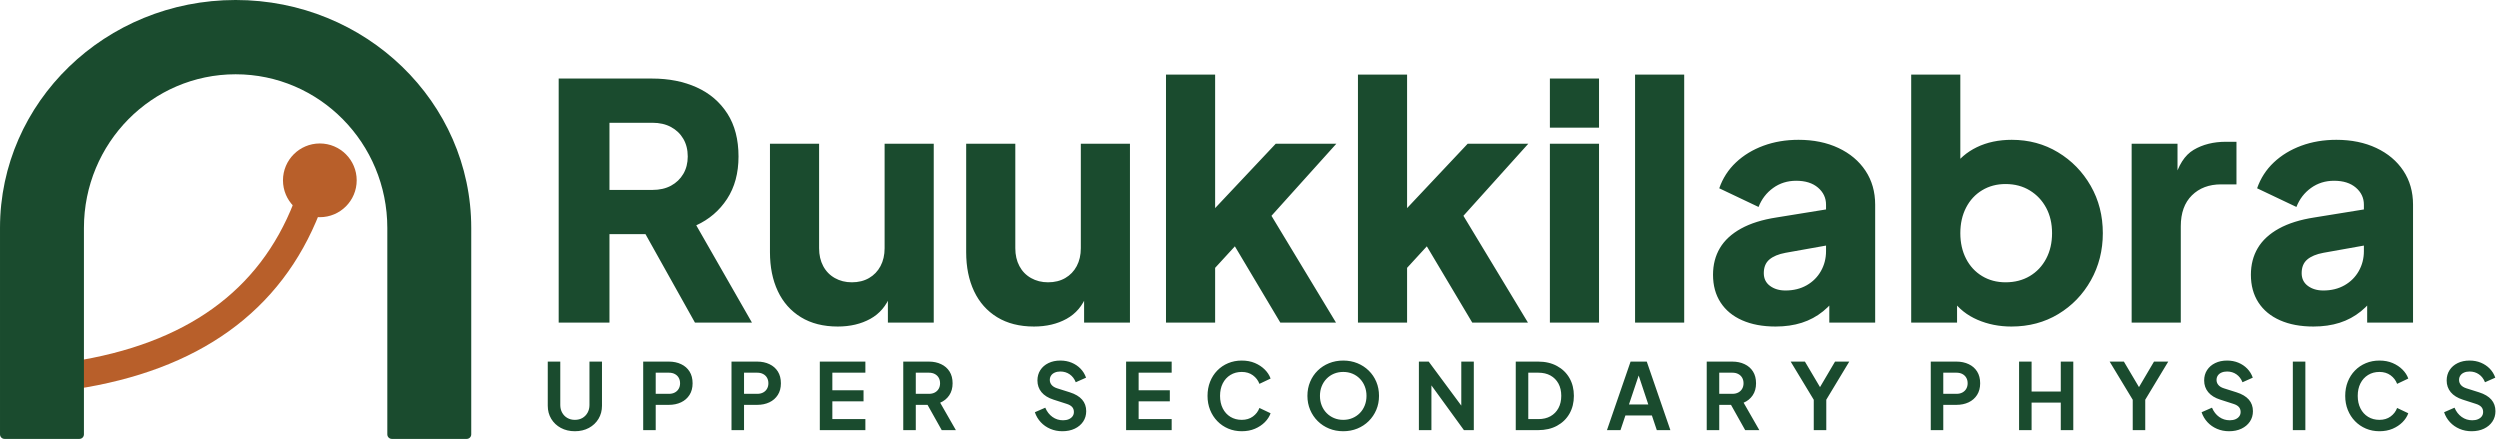
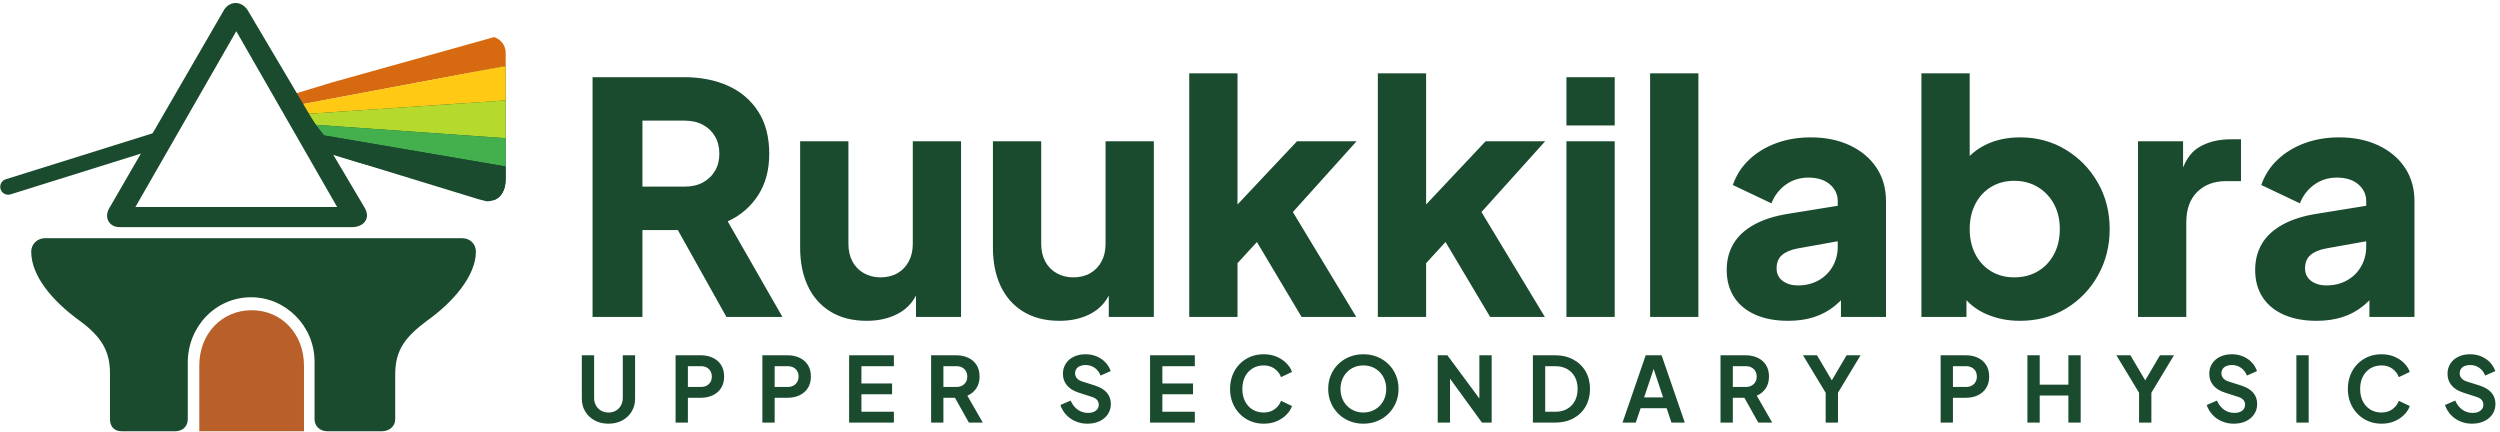
- <svg xmlns="http://www.w3.org/2000/svg" viewBox="0 0 2079 365" role="img">
-   <g transform="translate(-99.50 -112.24) scale(0.47158)">
-     <path d="M340 900Q655 852 752 604" fill="none" stroke="#b85f2a" stroke-width="49" />
-     <circle cx="775" cy="556" r="65" fill="#b85f2a" />
-     <path d="M211 1004V640a415.5 402 0 0 1 831 0v364a8 8 0 0 1-8 8H902a8 8 0 0 1-8-8V640a267.5 271 0 0 0-535 0v364a8 8 0 0 1-8 8H219a8 8 0 0 1-8-8z" fill="#1a4b2e" />
+ <svg xmlns="http://www.w3.org/2000/svg" viewBox="0 0 2116 365" role="img">
+   <g transform="translate(-39.02 -74.79) scale(0.40646)">
+     <defs>
+       <clipPath id="spectrum-edge">
+         <path d="M691 385 1098 261 C1122 253 1149 268 1149 294 L1149 556 C1149 587 1133 605 1106 603 L773 501 Z" />
+       </clipPath>
+     </defs>
+     <g id="valoviuhka" clip-path="url(#spectrum-edge)">
+       <path d="M726 410 1151 320 1151 614 760 513 Z" fill="#1A4B2E" />
+       <path id="oranssi" d="M686 384 1151 254 1151 321 720 402 Z" fill="#D76A10" />
+       <path id="keltainen" d="M720 402 1151 321 1151 393 738 421 Z" fill="#FFC914" />
+       <path id="kellanvihrea" d="M738 421 1151 393 1151 472 754 444 Z" fill="#B5D92D" />
+       <path id="vihrea" d="M754 444 1151 472 1151 531 771 466 Z" fill="#44AF4D" />
+       <path id="tumma-vihrea" d="M771 466 1151 531 1151 607 787 507 Z" fill="#1A4B2E" />
+     </g>
+     <path id="tuleva-sade" d="M113 573 420 477" fill="none" stroke="#1A4B2E" stroke-width="33" stroke-linecap="round" />
+     <path id="prisma" d="M560 209 C572 184 601 184 614 209 L855 616 C869 639 853 657 829 657 H345 C323 657 311 636 325 615 Z M588 249 378 615 H798 Z" fill="#1A4B2E" fill-rule="evenodd" />
+     <path id="ahjo" d="M190 680 H1058 C1076 680 1087 693 1087 708 C1087 758 1040 813 985 852 C941 885 919 912 919 963 V1057 C919 1072 906 1082 892 1082 H777 C762 1082 751 1071 751 1057 V937 C751 863 691 803 619 803 C545 803 487 864 487 939 V1057 C487 1072 476 1082 461 1082 H349 C333 1082 325 1071 325 1057 V961 C325 915 307 885 262 852 C204 810 161 758 161 708 C161 693 173 680 190 680 Z" fill="#1A4B2E" />
+     <path id="kupariovi" d="M511 1082 V945 C511 879 558 830 620 830 C683 830 729 880 729 945 V1082 Z" fill="#B85F2A" />
  </g>
-   <path fill="#1a4b2e" d="M464.60 268.27V65.33H542.24Q563.21 65.33 579.42 72.68Q595.63 80.04 604.89 94.48Q614.15 108.91 614.15 130.16Q614.15 150.86 604.62 165.44Q595.08 180.01 579.01 187.37L625.32 268.27H577.92L527.80 178.65L555.04 194.72H506.83V268.27ZM506.83 157.95H542.51Q551.50 157.95 558.04 154.41Q564.58 150.86 568.25 144.60Q571.93 138.33 571.93 130.16Q571.93 121.72 568.25 115.45Q564.58 109.19 558.04 105.65Q551.50 102.10 542.51 102.10H506.83ZM696.69 271.54Q678.71 271.54 666.05 263.78Q653.38 256.01 646.84 242.12Q640.30 228.23 640.30 209.70V119.54H681.16V206.43Q681.16 214.88 684.57 221.28Q687.97 227.68 694.24 231.22Q700.50 234.76 708.40 234.76Q716.58 234.76 722.70 231.22Q728.83 227.68 732.24 221.28Q735.64 214.88 735.64 206.43V119.54H776.50V268.27H738.37V238.85L740.55 245.39Q735.37 258.74 723.79 265.14Q712.22 271.54 696.69 271.54ZM859.86 271.54Q841.88 271.54 829.21 263.78Q816.55 256.01 810.01 242.12Q803.47 228.23 803.47 209.70V119.54H844.33V206.43Q844.33 214.88 847.74 221.28Q851.14 227.68 857.41 231.22Q863.67 234.76 871.57 234.76Q879.75 234.76 885.87 231.22Q892.00 227.68 895.41 221.28Q898.81 214.88 898.81 206.43V119.54H939.67V268.27H901.54V238.85L903.72 245.39Q898.54 258.74 886.96 265.14Q875.39 271.54 859.86 271.54ZM969.64 268.27V62.06H1010.50V194.18L995.24 189.27L1060.89 119.54H1111.29L1057.35 179.47L1111.01 268.27H1064.71L1019.76 192.81L1043.46 186.82L997.97 236.40L1010.50 212.70V268.27ZM1129.27 268.27V62.06H1170.13V194.18L1154.87 189.27L1220.52 119.54H1270.92L1216.98 179.47L1270.64 268.27H1224.33L1179.39 192.81L1203.09 186.82L1157.60 236.40L1170.13 212.70V268.27ZM1288.89 268.27V119.54H1329.75V268.27ZM1288.89 106.19V65.33H1329.75V106.19ZM1359.72 268.27V62.06H1400.58V268.27ZM1476.58 271.54Q1460.51 271.54 1448.79 266.36Q1437.08 261.19 1430.82 251.52Q1424.55 241.85 1424.55 228.50Q1424.55 215.97 1430.27 206.30Q1435.99 196.63 1447.84 190.09Q1459.69 183.55 1477.40 180.83L1522.89 173.47V203.44L1484.75 210.25Q1476.03 211.88 1471.40 215.83Q1466.77 219.78 1466.77 227.14Q1466.77 233.95 1471.95 237.76Q1477.12 241.57 1484.75 241.57Q1494.83 241.57 1502.46 237.22Q1510.08 232.86 1514.31 225.37Q1518.53 217.88 1518.53 208.89V170.21Q1518.53 161.76 1511.86 156.04Q1505.18 150.32 1493.74 150.32Q1482.84 150.32 1474.54 156.31Q1466.23 162.31 1462.41 172.11L1429.73 156.58Q1434.08 144.05 1443.62 135.07Q1453.15 126.08 1466.50 121.17Q1479.85 116.27 1495.65 116.27Q1514.44 116.27 1528.88 123.08Q1543.32 129.89 1551.35 142.01Q1559.39 154.13 1559.39 170.21V268.27H1521.25V244.30L1530.52 242.66Q1523.98 252.47 1516.08 258.87Q1508.18 265.27 1498.37 268.41Q1488.57 271.54 1476.58 271.54ZM1672.71 271.54Q1657.45 271.54 1644.52 265.95Q1631.58 260.37 1623.68 249.47L1627.49 241.03V268.27H1589.35V62.06H1630.21V147.87L1623.95 139.70Q1631.30 128.53 1643.97 122.40Q1656.64 116.27 1672.98 116.27Q1694.23 116.27 1711.39 126.62Q1728.55 136.97 1738.63 154.54Q1748.71 172.11 1748.71 193.90Q1748.71 215.42 1738.77 233.13Q1728.82 250.84 1711.66 261.19Q1694.50 271.54 1672.71 271.54ZM1667.81 234.76Q1679.25 234.76 1687.96 229.59Q1696.68 224.41 1701.58 215.15Q1706.49 205.89 1706.49 193.90Q1706.49 181.92 1701.58 172.79Q1696.68 163.67 1687.96 158.36Q1679.25 153.04 1667.81 153.04Q1656.91 153.04 1648.33 158.22Q1639.75 163.39 1634.98 172.66Q1630.21 181.92 1630.21 193.90Q1630.21 205.89 1634.98 215.15Q1639.75 224.41 1648.33 229.59Q1656.91 234.76 1667.81 234.76ZM1772.68 268.27V119.54H1810.82V155.22L1808.09 150.05Q1813.00 131.25 1824.30 124.58Q1835.61 117.90 1851.13 117.90H1859.85V153.32H1847.05Q1832.06 153.32 1822.80 162.44Q1813.54 171.57 1813.54 188.18V268.27ZM1923.86 271.54Q1907.79 271.54 1896.08 266.36Q1884.37 261.19 1878.10 251.52Q1871.84 241.85 1871.84 228.50Q1871.84 215.97 1877.56 206.30Q1883.28 196.63 1895.13 190.09Q1906.98 183.55 1924.68 180.83L1970.17 173.47V203.44L1932.04 210.25Q1923.32 211.88 1918.69 215.83Q1914.06 219.78 1914.06 227.14Q1914.06 233.95 1919.23 237.76Q1924.41 241.57 1932.04 241.57Q1942.12 241.57 1949.74 237.22Q1957.37 232.86 1961.59 225.37Q1965.81 217.88 1965.81 208.89V170.21Q1965.81 161.76 1959.14 156.04Q1952.47 150.32 1941.03 150.32Q1930.13 150.32 1921.82 156.31Q1913.51 162.31 1909.70 172.11L1877.01 156.58Q1881.37 144.05 1890.90 135.07Q1900.44 126.08 1913.79 121.17Q1927.13 116.27 1942.93 116.27Q1961.73 116.27 1976.17 123.08Q1990.60 129.89 1998.64 142.01Q2006.68 154.13 2006.68 170.21V268.27H1968.54V244.30L1977.80 242.66Q1971.26 252.47 1963.36 258.87Q1955.46 265.27 1945.66 268.41Q1935.85 271.54 1923.86 271.54Z" />
-   <path fill="#1a4b2e" d="M478.06 358.61Q471.51 358.61 466.41 355.86Q461.31 353.11 458.41 348.31Q455.52 343.52 455.52 337.40V300.7H465.93V336.83Q465.93 340.38 467.50 343.19Q469.06 346.00 471.81 347.58Q474.55 349.15 478.06 349.15Q481.64 349.15 484.35 347.58Q487.06 346.00 488.63 343.19Q490.20 340.38 490.20 336.83V300.7H500.61V337.40Q500.61 343.52 497.71 348.31Q494.82 353.11 489.73 355.86Q484.64 358.61 478.06 358.61ZM534.88 357.7V300.7H556.17Q561.98 300.7 566.44 302.85Q570.90 304.94 573.43 308.96Q575.96 312.98 575.96 318.75Q575.96 324.41 573.40 328.42Q570.84 332.44 566.39 334.56Q561.94 336.68 556.17 336.68H545.29V357.7ZM545.29 327.51H556.30Q559.11 327.51 561.17 326.41Q563.24 325.31 564.39 323.33Q565.55 321.35 565.55 318.74Q565.55 316.06 564.39 314.09Q563.24 312.12 561.17 311.03Q559.11 309.93 556.30 309.93H545.29ZM608.32 357.7V300.7H629.61Q635.42 300.7 639.88 302.85Q644.34 304.94 646.87 308.96Q649.40 312.98 649.40 318.75Q649.40 324.41 646.84 328.42Q644.28 332.44 639.83 334.56Q635.38 336.68 629.61 336.68H618.74V357.7ZM618.74 327.51H629.74Q632.55 327.51 634.61 326.41Q636.68 325.31 637.83 323.33Q638.99 321.35 638.99 318.74Q638.99 316.06 637.83 314.09Q636.68 312.12 634.61 311.03Q632.55 309.93 629.74 309.93H618.74ZM681.76 357.7V300.7H719.65V309.93H692.18V324.56H718.12V333.73H692.18V348.52H719.65V357.7ZM751.15 357.7V300.7H772.38Q778.19 300.7 782.65 302.85Q787.11 304.94 789.65 308.96Q792.18 312.98 792.18 318.75Q792.18 324.62 789.38 328.76Q786.58 332.89 781.84 334.88L794.91 357.7H783.14L769.11 332.70L775.88 336.68H761.57V357.7ZM761.57 327.51H772.52Q775.32 327.51 777.39 326.41Q779.45 325.31 780.61 323.33Q781.76 321.35 781.76 318.74Q781.76 316.06 780.61 314.09Q779.45 312.12 777.39 311.03Q775.32 309.93 772.52 309.93H761.57ZM883.44 358.61Q878.07 358.61 873.43 356.63Q868.80 354.66 865.49 351.09Q862.17 347.53 860.59 342.81L869.24 339.03Q871.34 343.98 875.23 346.74Q879.12 349.50 884.01 349.50Q886.76 349.50 888.78 348.63Q890.79 347.76 891.92 346.22Q893.05 344.68 893.05 342.60Q893.05 340.06 891.56 338.43Q890.07 336.79 887.05 335.86L876.12 332.34Q869.51 330.24 866.12 326.14Q862.73 322.04 862.73 316.42Q862.73 311.51 865.14 307.78Q867.56 304.04 871.88 301.94Q876.20 299.84 881.78 299.84Q886.90 299.84 891.19 301.62Q895.48 303.41 898.56 306.58Q901.65 309.75 903.16 314.07L894.60 317.88Q892.93 313.63 889.56 311.29Q886.19 308.95 881.79 308.95Q879.20 308.95 877.20 309.81Q875.20 310.67 874.11 312.27Q873.02 313.86 873.02 315.96Q873.02 318.33 874.55 320.15Q876.08 321.96 879.18 322.94L889.63 326.24Q896.47 328.40 899.88 332.32Q903.29 336.24 903.29 341.95Q903.29 346.82 900.76 350.59Q898.23 354.35 893.77 356.48Q889.32 358.61 883.44 358.61ZM936.47 357.7V300.7H974.36V309.93H946.89V324.56H972.83V333.73H946.89V348.52H974.36V357.7ZM1032.65 358.61Q1026.56 358.61 1021.37 356.41Q1016.18 354.20 1012.33 350.23Q1008.48 346.27 1006.33 340.92Q1004.18 335.57 1004.18 329.21Q1004.18 322.84 1006.30 317.46Q1008.42 312.09 1012.27 308.14Q1016.12 304.19 1021.31 302.02Q1026.50 299.84 1032.65 299.84Q1038.75 299.84 1043.60 301.90Q1048.45 303.97 1051.83 307.36Q1055.20 310.75 1056.63 314.80L1047.34 319.21Q1045.72 314.88 1041.90 312.09Q1038.08 309.30 1032.65 309.30Q1027.30 309.30 1023.21 311.82Q1019.12 314.34 1016.86 318.79Q1014.59 323.24 1014.59 329.21Q1014.59 335.15 1016.86 339.64Q1019.12 344.13 1023.21 346.64Q1027.30 349.15 1032.65 349.15Q1038.08 349.15 1041.90 346.37Q1045.72 343.59 1047.34 339.26L1056.63 343.67Q1055.20 347.70 1051.83 351.09Q1048.45 354.48 1043.60 356.55Q1038.75 358.61 1032.65 358.61ZM1117.02 358.61Q1110.72 358.61 1105.30 356.41Q1099.88 354.20 1095.84 350.20Q1091.80 346.21 1089.53 340.85Q1087.25 335.49 1087.25 329.19Q1087.25 322.88 1089.50 317.52Q1091.74 312.16 1095.78 308.20Q1099.82 304.23 1105.24 302.04Q1110.66 299.84 1117.02 299.84Q1123.38 299.84 1128.80 302.04Q1134.22 304.25 1138.26 308.22Q1142.30 312.18 1144.55 317.53Q1146.79 322.88 1146.79 329.19Q1146.79 335.49 1144.52 340.85Q1142.24 346.21 1138.20 350.20Q1134.16 354.20 1128.74 356.41Q1123.33 358.61 1117.02 358.61ZM1117.02 349.15Q1121.19 349.15 1124.70 347.66Q1128.22 346.17 1130.86 343.49Q1133.49 340.80 1134.93 337.15Q1136.38 333.51 1136.38 329.19Q1136.38 324.89 1134.93 321.27Q1133.49 317.65 1130.86 314.93Q1128.22 312.22 1124.70 310.76Q1121.19 309.30 1117.02 309.30Q1112.86 309.30 1109.34 310.76Q1105.82 312.22 1103.19 314.93Q1100.55 317.65 1099.11 321.27Q1097.67 324.89 1097.67 329.19Q1097.67 333.51 1099.11 337.15Q1100.55 340.80 1103.19 343.49Q1105.82 346.17 1109.35 347.66Q1112.88 349.15 1117.02 349.15ZM1179.95 357.7V300.7H1188.11L1219.39 342.94L1215.21 343.80V300.7H1225.62V357.7H1217.40L1186.53 315.20L1190.37 314.34V357.7ZM1260.50 357.7V300.7H1279.11Q1288.15 300.7 1294.83 304.38Q1301.51 308.00 1305.18 314.41Q1308.84 320.82 1308.84 329.21Q1308.84 337.54 1305.18 343.99Q1301.51 350.43 1294.83 354.06Q1288.15 357.7 1279.11 357.7ZM1270.92 348.52H1279.34Q1285.15 348.52 1289.40 346.14Q1293.65 343.75 1296.00 339.40Q1298.35 335.06 1298.35 329.16Q1298.35 323.26 1296.00 318.96Q1293.64 314.65 1289.40 312.29Q1285.15 309.93 1279.34 309.93H1270.92ZM1336.35 357.7 1355.99 300.7H1369.45L1389.09 357.7H1377.80L1373.71 345.50H1351.69L1347.59 357.7ZM1354.66 336.33H1370.71L1361.29 307.98H1364.15ZM1419.31 357.7V300.7H1440.54Q1446.34 300.7 1450.81 302.85Q1455.27 304.94 1457.80 308.96Q1460.33 312.98 1460.33 318.75Q1460.33 324.62 1457.53 328.76Q1454.73 332.89 1449.99 334.88L1463.06 357.7H1451.29L1437.27 332.70L1444.03 336.68H1429.72V357.7ZM1429.72 327.51H1440.67Q1443.48 327.51 1445.54 326.41Q1447.61 325.31 1448.76 323.33Q1449.92 321.35 1449.92 318.74Q1449.92 316.06 1448.76 314.09Q1447.61 312.12 1445.54 311.03Q1443.48 309.93 1440.67 309.93H1429.72ZM1508.32 357.7V332.45L1489.12 300.7H1500.97L1515.64 325.50H1511.42L1526.02 300.7H1537.86L1518.74 332.40V357.7ZM1605.62 357.7V300.7H1626.91Q1632.71 300.7 1637.18 302.85Q1641.64 304.94 1644.17 308.96Q1646.70 312.98 1646.70 318.75Q1646.70 324.41 1644.14 328.42Q1641.58 332.44 1637.13 334.56Q1632.68 336.68 1626.91 336.68H1616.03V357.7ZM1616.03 327.51H1627.04Q1629.85 327.51 1631.91 326.41Q1633.98 325.31 1635.13 323.33Q1636.29 321.35 1636.29 318.74Q1636.29 316.06 1635.13 314.09Q1633.98 312.12 1631.91 311.03Q1629.85 309.93 1627.04 309.93H1616.03ZM1679.06 357.7V300.7H1689.47V325.61H1713.74V300.7H1724.15V357.7H1713.74V334.79H1689.47V357.7ZM1773.58 357.7V332.45L1754.38 300.7H1766.22L1780.90 325.50H1776.67L1791.27 300.7H1803.12L1783.99 332.40V357.7ZM1853.69 358.61Q1848.32 358.61 1843.68 356.63Q1839.05 354.66 1835.74 351.09Q1832.42 347.53 1830.84 342.81L1839.49 339.03Q1841.59 343.98 1845.48 346.74Q1849.37 349.50 1854.26 349.50Q1857.01 349.50 1859.03 348.63Q1861.04 347.76 1862.17 346.22Q1863.30 344.68 1863.30 342.60Q1863.30 340.06 1861.81 338.43Q1860.32 336.79 1857.30 335.86L1846.37 332.34Q1839.76 330.24 1836.37 326.14Q1832.98 322.04 1832.98 316.42Q1832.98 311.51 1835.39 307.78Q1837.81 304.04 1842.13 301.94Q1846.45 299.84 1852.03 299.84Q1857.15 299.84 1861.44 301.62Q1865.73 303.41 1868.81 306.58Q1871.90 309.75 1873.41 314.07L1864.85 317.88Q1863.18 313.63 1859.81 311.29Q1856.44 308.95 1852.04 308.95Q1849.45 308.95 1847.45 309.81Q1845.45 310.67 1844.36 312.27Q1843.27 313.86 1843.27 315.96Q1843.27 318.33 1844.80 320.15Q1846.33 321.96 1849.43 322.94L1859.88 326.24Q1866.72 328.40 1870.13 332.32Q1873.54 336.24 1873.54 341.95Q1873.54 346.82 1871.01 350.59Q1868.48 354.35 1864.02 356.48Q1859.57 358.61 1853.69 358.61ZM1906.72 357.7V300.7H1917.14V357.7ZM1978.75 358.61Q1972.65 358.61 1967.47 356.41Q1962.28 354.20 1958.43 350.23Q1954.58 346.27 1952.43 340.92Q1950.28 335.57 1950.28 329.21Q1950.28 322.84 1952.40 317.46Q1954.52 312.09 1958.37 308.14Q1962.22 304.19 1967.41 302.02Q1972.60 299.84 1978.75 299.84Q1984.84 299.84 1989.70 301.90Q1994.55 303.97 1997.92 307.36Q2001.30 310.75 2002.73 314.80L1993.44 319.21Q1991.82 314.88 1988.00 312.09Q1984.18 309.30 1978.75 309.30Q1973.40 309.30 1969.31 311.82Q1965.22 314.34 1962.96 318.79Q1960.69 323.24 1960.69 329.21Q1960.69 335.15 1962.96 339.64Q1965.22 344.13 1969.31 346.64Q1973.40 349.15 1978.75 349.15Q1984.18 349.15 1988.00 346.37Q1991.82 343.59 1993.44 339.26L2002.73 343.67Q2001.30 347.70 1997.92 351.09Q1994.55 354.48 1989.70 356.55Q1984.84 358.61 1978.75 358.61ZM2055.36 358.61Q2049.99 358.61 2045.36 356.63Q2040.73 354.66 2037.41 351.09Q2034.10 347.53 2032.51 342.81L2041.17 339.03Q2043.27 343.98 2047.16 346.74Q2051.04 349.50 2055.94 349.50Q2058.69 349.50 2060.70 348.63Q2062.72 347.76 2063.85 346.22Q2064.97 344.68 2064.97 342.60Q2064.97 340.06 2063.48 338.43Q2061.99 336.79 2058.97 335.86L2048.04 332.34Q2041.43 330.24 2038.04 326.14Q2034.65 322.04 2034.65 316.42Q2034.65 311.51 2037.07 307.78Q2039.48 304.04 2043.80 301.94Q2048.12 299.84 2053.70 299.84Q2058.82 299.84 2063.11 301.62Q2067.40 303.41 2070.49 306.58Q2073.57 309.75 2075.08 314.07L2066.52 317.88Q2064.86 313.63 2061.49 311.29Q2058.11 308.95 2053.72 308.95Q2051.12 308.95 2049.12 309.81Q2047.13 310.67 2046.04 312.27Q2044.95 313.86 2044.95 315.96Q2044.95 318.33 2046.48 320.15Q2048.01 321.96 2051.10 322.94L2061.55 326.24Q2068.39 328.40 2071.80 332.32Q2075.21 336.24 2075.21 341.95Q2075.21 346.82 2072.68 350.59Q2070.15 354.35 2065.70 356.48Q2061.25 358.61 2055.36 358.61Z" />
+   <path fill="#1a4b2e" d="M501.54 268.27V65.33H579.17Q600.15 65.33 616.36 72.68Q632.56 80.04 641.82 94.48Q651.09 108.91 651.09 130.16Q651.09 150.86 641.55 165.44Q632.02 180.01 615.95 187.37L662.26 268.27H614.86L564.74 178.65L591.98 194.72H543.76V268.27ZM543.76 157.95H579.44Q588.43 157.95 594.97 154.41Q601.51 150.86 605.19 144.60Q608.86 138.33 608.86 130.16Q608.86 121.72 605.19 115.45Q601.51 109.19 594.97 105.65Q588.43 102.10 579.44 102.10H543.76ZM733.62 271.54Q715.65 271.54 702.98 263.78Q690.31 256.01 683.78 242.12Q677.24 228.23 677.24 209.70V119.54H718.10V206.43Q718.10 214.88 721.50 221.28Q724.91 227.68 731.17 231.22Q737.44 234.76 745.34 234.76Q753.51 234.76 759.64 231.22Q765.77 227.68 769.17 221.28Q772.58 214.88 772.58 206.43V119.54H813.44V268.27H775.30V238.85L777.48 245.39Q772.31 258.74 760.73 265.14Q749.15 271.54 733.62 271.54ZM896.79 271.54Q878.82 271.54 866.15 263.78Q853.48 256.01 846.94 242.12Q840.41 228.23 840.41 209.70V119.54H881.27V206.43Q881.27 214.88 884.67 221.28Q888.08 227.68 894.34 231.22Q900.61 234.76 908.51 234.76Q916.68 234.76 922.81 231.22Q928.94 227.68 932.34 221.28Q935.75 214.88 935.75 206.43V119.54H976.61V268.27H938.47V238.85L940.65 245.39Q935.48 258.74 923.90 265.14Q912.32 271.54 896.79 271.54ZM1006.57 268.27V62.06H1047.43V194.18L1032.18 189.27L1097.83 119.54H1148.22L1094.29 179.47L1147.95 268.27H1101.64L1056.69 192.81L1080.39 186.82L1034.90 236.40L1047.43 212.70V268.27ZM1166.20 268.27V62.06H1207.06V194.18L1191.81 189.27L1257.46 119.54H1307.85L1253.91 179.47L1307.58 268.27H1261.27L1216.32 192.81L1240.02 186.82L1194.53 236.40L1207.06 212.70V268.27ZM1325.83 268.27V119.54H1366.69V268.27ZM1325.83 106.19V65.33H1366.69V106.19ZM1396.65 268.27V62.06H1437.51V268.27ZM1513.51 271.54Q1497.44 271.54 1485.73 266.36Q1474.02 261.19 1467.75 251.52Q1461.48 241.85 1461.48 228.50Q1461.48 215.97 1467.21 206.30Q1472.93 196.63 1484.78 190.09Q1496.62 183.55 1514.33 180.83L1559.82 173.47V203.44L1521.69 210.25Q1512.97 211.88 1508.34 215.83Q1503.71 219.78 1503.71 227.14Q1503.71 233.95 1508.88 237.76Q1514.06 241.57 1521.69 241.57Q1531.76 241.57 1539.39 237.22Q1547.02 232.86 1551.24 225.37Q1555.46 217.88 1555.46 208.89V170.21Q1555.46 161.76 1548.79 156.04Q1542.12 150.32 1530.67 150.32Q1519.78 150.32 1511.47 156.31Q1503.16 162.31 1499.35 172.11L1466.66 156.58Q1471.02 144.05 1480.55 135.07Q1490.09 126.08 1503.43 121.17Q1516.78 116.27 1532.58 116.27Q1551.38 116.27 1565.81 123.08Q1580.25 129.89 1588.29 142.01Q1596.32 154.13 1596.32 170.21V268.27H1558.19V244.30L1567.45 242.66Q1560.91 252.47 1553.01 258.87Q1545.11 265.27 1535.31 268.41Q1525.50 271.54 1513.51 271.54ZM1709.64 271.54Q1694.39 271.54 1681.45 265.95Q1668.51 260.37 1660.61 249.47L1664.42 241.03V268.27H1626.29V62.06H1667.15V147.87L1660.88 139.70Q1668.24 128.53 1680.91 122.40Q1693.57 116.27 1709.92 116.27Q1731.16 116.27 1748.32 126.62Q1765.49 136.97 1775.56 154.54Q1785.64 172.11 1785.64 193.90Q1785.64 215.42 1775.70 233.13Q1765.76 250.84 1748.60 261.19Q1731.44 271.54 1709.64 271.54ZM1704.74 234.76Q1716.18 234.76 1724.90 229.59Q1733.61 224.41 1738.52 215.15Q1743.42 205.89 1743.42 193.90Q1743.42 181.92 1738.52 172.79Q1733.61 163.67 1724.90 158.36Q1716.18 153.04 1704.74 153.04Q1693.84 153.04 1685.26 158.22Q1676.68 163.39 1671.92 172.66Q1667.15 181.92 1667.15 193.90Q1667.15 205.89 1671.92 215.15Q1676.68 224.41 1685.26 229.59Q1693.84 234.76 1704.74 234.76ZM1809.62 268.27V119.54H1847.75V155.22L1845.03 150.05Q1849.93 131.25 1861.24 124.58Q1872.54 117.90 1888.07 117.90H1896.78V153.32H1883.98Q1869.00 153.32 1859.74 162.44Q1850.48 171.57 1850.48 188.18V268.27ZM1960.80 271.54Q1944.73 271.54 1933.01 266.36Q1921.30 261.19 1915.04 251.52Q1908.77 241.85 1908.77 228.50Q1908.77 215.97 1914.49 206.30Q1920.21 196.63 1932.06 190.09Q1943.91 183.55 1961.62 180.83L2007.11 173.47V203.44L1968.97 210.25Q1960.25 211.88 1955.62 215.83Q1950.99 219.78 1950.99 227.14Q1950.99 233.95 1956.17 237.76Q1961.34 241.57 1968.97 241.57Q1979.05 241.57 1986.68 237.22Q1994.30 232.86 1998.53 225.37Q2002.75 217.88 2002.75 208.89V170.21Q2002.75 161.76 1996.07 156.04Q1989.40 150.32 1977.96 150.32Q1967.06 150.32 1958.76 156.31Q1950.45 162.31 1946.63 172.11L1913.95 156.58Q1918.30 144.05 1927.84 135.07Q1937.37 126.08 1950.72 121.17Q1964.07 116.27 1979.87 116.27Q1998.66 116.27 2013.10 123.08Q2027.54 129.89 2035.57 142.01Q2043.61 154.13 2043.61 170.21V268.27H2005.47V244.30L2014.73 242.66Q2008.20 252.47 2000.30 258.87Q1992.40 265.27 1982.59 268.41Q1972.78 271.54 1960.80 271.54Z" />
+   <path fill="#1a4b2e" d="M515.00 358.61Q508.44 358.61 503.34 355.86Q498.24 353.11 495.35 348.31Q492.45 343.52 492.45 337.40V300.7H502.86V336.83Q502.86 340.38 504.43 343.19Q506.00 346.00 508.74 347.58Q511.48 349.15 515.00 349.15Q518.57 349.15 521.28 347.58Q524.00 346.00 525.56 343.19Q527.13 340.38 527.13 336.83V300.7H537.54V337.40Q537.54 343.52 534.65 348.31Q531.75 353.11 526.66 355.86Q521.57 358.61 515.00 358.61ZM571.81 357.7V300.7H593.10Q598.91 300.7 603.37 302.85Q607.83 304.94 610.36 308.96Q612.90 312.98 612.90 318.75Q612.90 324.41 610.34 328.42Q607.78 332.44 603.32 334.56Q598.87 336.68 593.10 336.68H582.23V357.7ZM582.23 327.51H593.23Q596.04 327.51 598.11 326.41Q600.17 325.31 601.33 323.33Q602.48 321.35 602.48 318.74Q602.48 316.06 601.33 314.09Q600.17 312.12 598.11 311.03Q596.04 309.93 593.23 309.93H582.23ZM645.26 357.7V300.7H666.54Q672.35 300.7 676.81 302.85Q681.27 304.94 683.81 308.96Q686.34 312.98 686.34 318.75Q686.34 324.41 683.78 328.42Q681.22 332.44 676.76 334.56Q672.31 336.68 666.54 336.68H655.67V357.7ZM655.67 327.51H666.68Q669.48 327.51 671.55 326.41Q673.61 325.31 674.77 323.33Q675.92 321.35 675.92 318.74Q675.92 316.06 674.77 314.09Q673.61 312.12 671.55 311.03Q669.48 309.93 666.68 309.93H655.67ZM718.70 357.7V300.7H756.59V309.93H729.11V324.56H755.06V333.73H729.11V348.52H756.59V357.7ZM788.09 357.7V300.7H809.32Q815.12 300.7 819.59 302.85Q824.05 304.94 826.58 308.96Q829.11 312.98 829.11 318.75Q829.11 324.62 826.31 328.76Q823.51 332.89 818.77 334.88L831.84 357.7H820.07L806.05 332.70L812.81 336.68H798.50V357.7ZM798.50 327.51H809.45Q812.26 327.51 814.32 326.41Q816.39 325.31 817.54 323.33Q818.70 321.35 818.70 318.74Q818.70 316.06 817.54 314.09Q816.39 312.12 814.32 311.03Q812.26 309.93 809.45 309.93H798.50ZM920.37 358.61Q915.00 358.61 910.37 356.63Q905.74 354.66 902.42 351.09Q899.11 347.53 897.52 342.81L906.18 339.03Q908.28 343.98 912.17 346.74Q916.05 349.50 920.95 349.50Q923.70 349.50 925.71 348.63Q927.73 347.76 928.86 346.22Q929.98 344.68 929.98 342.60Q929.98 340.06 928.49 338.43Q927.00 336.79 923.98 335.86L913.05 332.34Q906.44 330.24 903.05 326.14Q899.66 322.04 899.66 316.42Q899.66 311.51 902.08 307.78Q904.49 304.04 908.81 301.94Q913.13 299.84 918.71 299.84Q923.83 299.84 928.12 301.62Q932.41 303.41 935.50 306.58Q938.58 309.75 940.09 314.07L931.53 317.88Q929.87 313.63 926.50 311.29Q923.12 308.95 918.73 308.95Q916.13 308.95 914.13 309.81Q912.14 310.67 911.05 312.27Q909.96 313.86 909.96 315.96Q909.96 318.33 911.49 320.15Q913.02 321.96 916.11 322.94L926.56 326.24Q933.40 328.40 936.81 332.32Q940.22 336.24 940.22 341.95Q940.22 346.82 937.69 350.59Q935.16 354.35 930.71 356.48Q926.26 358.61 920.37 358.61ZM973.41 357.7V300.7H1011.30V309.93H983.82V324.56H1009.77V333.73H983.82V348.52H1011.30V357.7ZM1069.59 358.61Q1063.49 358.61 1058.30 356.41Q1053.11 354.20 1049.26 350.23Q1045.41 346.27 1043.26 340.92Q1041.12 335.57 1041.12 329.21Q1041.12 322.84 1043.24 317.46Q1045.36 312.09 1049.21 308.14Q1053.06 304.19 1058.24 302.02Q1063.43 299.84 1069.59 299.84Q1075.68 299.84 1080.53 301.90Q1085.39 303.97 1088.76 307.36Q1092.13 310.75 1093.56 314.80L1084.28 319.21Q1082.65 314.88 1078.83 312.09Q1075.01 309.30 1069.59 309.30Q1064.24 309.30 1060.15 311.82Q1056.06 314.34 1053.79 318.79Q1051.53 323.24 1051.53 329.21Q1051.53 335.15 1053.79 339.64Q1056.06 344.13 1060.15 346.64Q1064.24 349.15 1069.59 349.15Q1075.01 349.15 1078.83 346.37Q1082.65 343.59 1084.28 339.26L1093.56 343.67Q1092.13 347.70 1088.76 351.09Q1085.39 354.48 1080.53 356.55Q1075.68 358.61 1069.59 358.61ZM1153.96 358.61Q1147.65 358.61 1142.23 356.41Q1136.82 354.20 1132.78 350.20Q1128.73 346.21 1126.46 340.85Q1124.19 335.49 1124.19 329.19Q1124.19 322.88 1126.43 317.52Q1128.68 312.16 1132.72 308.20Q1136.76 304.23 1142.18 302.04Q1147.59 299.84 1153.96 299.84Q1160.32 299.84 1165.74 302.04Q1171.15 304.25 1175.19 308.22Q1179.23 312.18 1181.48 317.53Q1183.73 322.88 1183.73 329.19Q1183.73 335.49 1181.45 340.85Q1179.18 346.21 1175.14 350.20Q1171.10 354.20 1165.68 356.41Q1160.26 358.61 1153.96 358.61ZM1153.96 349.15Q1158.12 349.15 1161.64 347.66Q1165.15 346.17 1167.79 343.49Q1170.43 340.80 1171.87 337.15Q1173.31 333.51 1173.31 329.19Q1173.31 324.89 1171.87 321.27Q1170.43 317.65 1167.79 314.93Q1165.15 312.22 1161.64 310.76Q1158.12 309.30 1153.96 309.30Q1149.79 309.30 1146.27 310.76Q1142.76 312.22 1140.12 314.93Q1137.49 317.65 1136.04 321.27Q1134.60 324.89 1134.60 329.19Q1134.60 333.51 1136.04 337.15Q1137.49 340.80 1140.12 343.49Q1142.76 346.17 1146.28 347.66Q1149.81 349.15 1153.96 349.15ZM1216.89 357.7V300.7H1225.05L1256.33 342.94L1252.14 343.80V300.7H1262.55V357.7H1254.34L1223.46 315.20L1227.30 314.34V357.7ZM1297.44 357.7V300.7H1316.05Q1325.09 300.7 1331.76 304.38Q1338.44 308.00 1342.11 314.41Q1345.78 320.82 1345.78 329.21Q1345.78 337.54 1342.11 343.99Q1338.44 350.43 1331.76 354.06Q1325.09 357.7 1316.05 357.7ZM1307.85 348.52H1316.28Q1322.08 348.52 1326.34 346.14Q1330.59 343.75 1332.94 339.40Q1335.29 335.06 1335.29 329.16Q1335.29 323.26 1332.93 318.96Q1330.57 314.65 1326.33 312.29Q1322.09 309.93 1316.28 309.93H1307.85ZM1373.29 357.7 1392.93 300.7H1406.38L1426.02 357.7H1414.73L1410.64 345.50H1388.63L1384.52 357.7ZM1391.59 336.33H1407.64L1398.22 307.98H1401.09ZM1456.24 357.7V300.7H1477.47Q1483.28 300.7 1487.74 302.85Q1492.20 304.94 1494.73 308.96Q1497.27 312.98 1497.27 318.75Q1497.27 324.62 1494.47 328.76Q1491.67 332.89 1486.93 334.88L1500.00 357.7H1488.23L1474.20 332.70L1480.97 336.68H1466.66V357.7ZM1466.66 327.51H1477.60Q1480.41 327.51 1482.48 326.41Q1484.54 325.31 1485.70 323.33Q1486.85 321.35 1486.85 318.74Q1486.85 316.06 1485.70 314.09Q1484.54 312.12 1482.48 311.03Q1480.41 309.93 1477.60 309.93H1466.66ZM1545.26 357.7V332.45L1526.05 300.7H1537.90L1552.57 325.50H1548.35L1562.95 300.7H1574.80L1555.67 332.40V357.7ZM1642.55 357.7V300.7H1663.84Q1669.65 300.7 1674.11 302.85Q1678.57 304.94 1681.10 308.96Q1683.64 312.98 1683.64 318.75Q1683.64 324.41 1681.07 328.42Q1678.51 332.44 1674.06 334.56Q1669.61 336.68 1663.84 336.68H1652.97V357.7ZM1652.97 327.51H1663.97Q1666.78 327.51 1668.85 326.41Q1670.91 325.31 1672.07 323.33Q1673.22 321.35 1673.22 318.74Q1673.22 316.06 1672.07 314.09Q1670.91 312.12 1668.85 311.03Q1666.78 309.93 1663.97 309.93H1652.97ZM1716.00 357.7V300.7H1726.41V325.61H1750.68V300.7H1761.09V357.7H1750.68V334.79H1726.41V357.7ZM1810.51 357.7V332.45L1791.31 300.7H1803.16L1817.83 325.50H1813.61L1828.21 300.7H1840.05L1820.93 332.40V357.7ZM1890.62 358.61Q1885.25 358.61 1880.62 356.63Q1875.99 354.66 1872.67 351.09Q1869.36 347.53 1867.77 342.81L1876.42 339.03Q1878.53 343.98 1882.42 346.74Q1886.30 349.50 1891.19 349.50Q1893.95 349.50 1895.96 348.63Q1897.98 347.76 1899.11 346.22Q1900.23 344.68 1900.23 342.60Q1900.23 340.06 1898.74 338.43Q1897.25 336.79 1894.23 335.86L1883.30 332.34Q1876.69 330.24 1873.30 326.14Q1869.91 322.04 1869.91 316.42Q1869.91 311.51 1872.33 307.78Q1874.74 304.04 1879.06 301.94Q1883.38 299.84 1888.96 299.84Q1894.08 299.84 1898.37 301.62Q1902.66 303.41 1905.75 306.58Q1908.83 309.75 1910.34 314.07L1901.78 317.88Q1900.12 313.63 1896.75 311.29Q1893.37 308.95 1888.98 308.95Q1886.38 308.95 1884.38 309.81Q1882.39 310.67 1881.30 312.27Q1880.21 313.86 1880.21 315.96Q1880.21 318.33 1881.74 320.15Q1883.27 321.96 1886.36 322.94L1896.81 326.24Q1903.65 328.40 1907.06 332.32Q1910.47 336.24 1910.47 341.95Q1910.47 346.82 1907.94 350.59Q1905.41 354.35 1900.96 356.48Q1896.51 358.61 1890.62 358.61ZM1943.66 357.7V300.7H1954.07V357.7ZM2015.68 358.61Q2009.59 358.61 2004.40 356.41Q1999.21 354.20 1995.36 350.23Q1991.51 346.27 1989.36 340.92Q1987.21 335.57 1987.21 329.21Q1987.21 322.84 1989.33 317.46Q1991.46 312.09 1995.31 308.14Q1999.16 304.19 2004.34 302.02Q2009.53 299.84 2015.68 299.84Q2021.78 299.84 2026.63 301.90Q2031.49 303.97 2034.86 307.36Q2038.23 310.75 2039.66 314.80L2030.38 319.21Q2028.75 314.88 2024.93 312.09Q2021.11 309.30 2015.68 309.30Q2010.33 309.30 2006.24 311.82Q2002.16 314.34 1999.89 318.79Q1997.63 323.24 1997.63 329.21Q1997.63 335.15 1999.89 339.64Q2002.16 344.13 2006.24 346.64Q2010.33 349.15 2015.68 349.15Q2021.11 349.15 2024.93 346.37Q2028.75 343.59 2030.38 339.26L2039.66 343.67Q2038.23 347.70 2034.86 351.09Q2031.49 354.48 2026.63 356.55Q2021.78 358.61 2015.68 358.61ZM2092.30 358.61Q2086.93 358.61 2082.29 356.63Q2077.66 354.66 2074.34 351.09Q2071.03 347.53 2069.44 342.81L2078.10 339.03Q2080.20 343.98 2084.09 346.74Q2087.98 349.50 2092.87 349.50Q2095.62 349.50 2097.64 348.63Q2099.65 347.76 2100.78 346.22Q2101.91 344.68 2101.91 342.60Q2101.91 340.06 2100.42 338.43Q2098.93 336.79 2095.91 335.86L2084.98 332.34Q2078.37 330.24 2074.98 326.14Q2071.58 322.04 2071.58 316.42Q2071.58 311.51 2074.00 307.78Q2076.42 304.04 2080.74 301.94Q2085.05 299.84 2090.63 299.84Q2095.75 299.84 2100.04 301.62Q2104.33 303.41 2107.42 306.58Q2110.51 309.75 2112.02 314.07L2103.46 317.88Q2101.79 313.63 2098.42 311.29Q2095.05 308.95 2090.65 308.95Q2088.05 308.95 2086.06 309.81Q2084.06 310.67 2082.97 312.27Q2081.88 313.86 2081.88 315.96Q2081.88 318.33 2083.41 320.15Q2084.94 321.96 2088.04 322.94L2098.49 326.24Q2105.33 328.40 2108.74 332.32Q2112.15 336.24 2112.15 341.95Q2112.15 346.82 2109.62 350.59Q2107.09 354.35 2102.63 356.48Q2098.18 358.61 2092.30 358.61Z" />
</svg>
